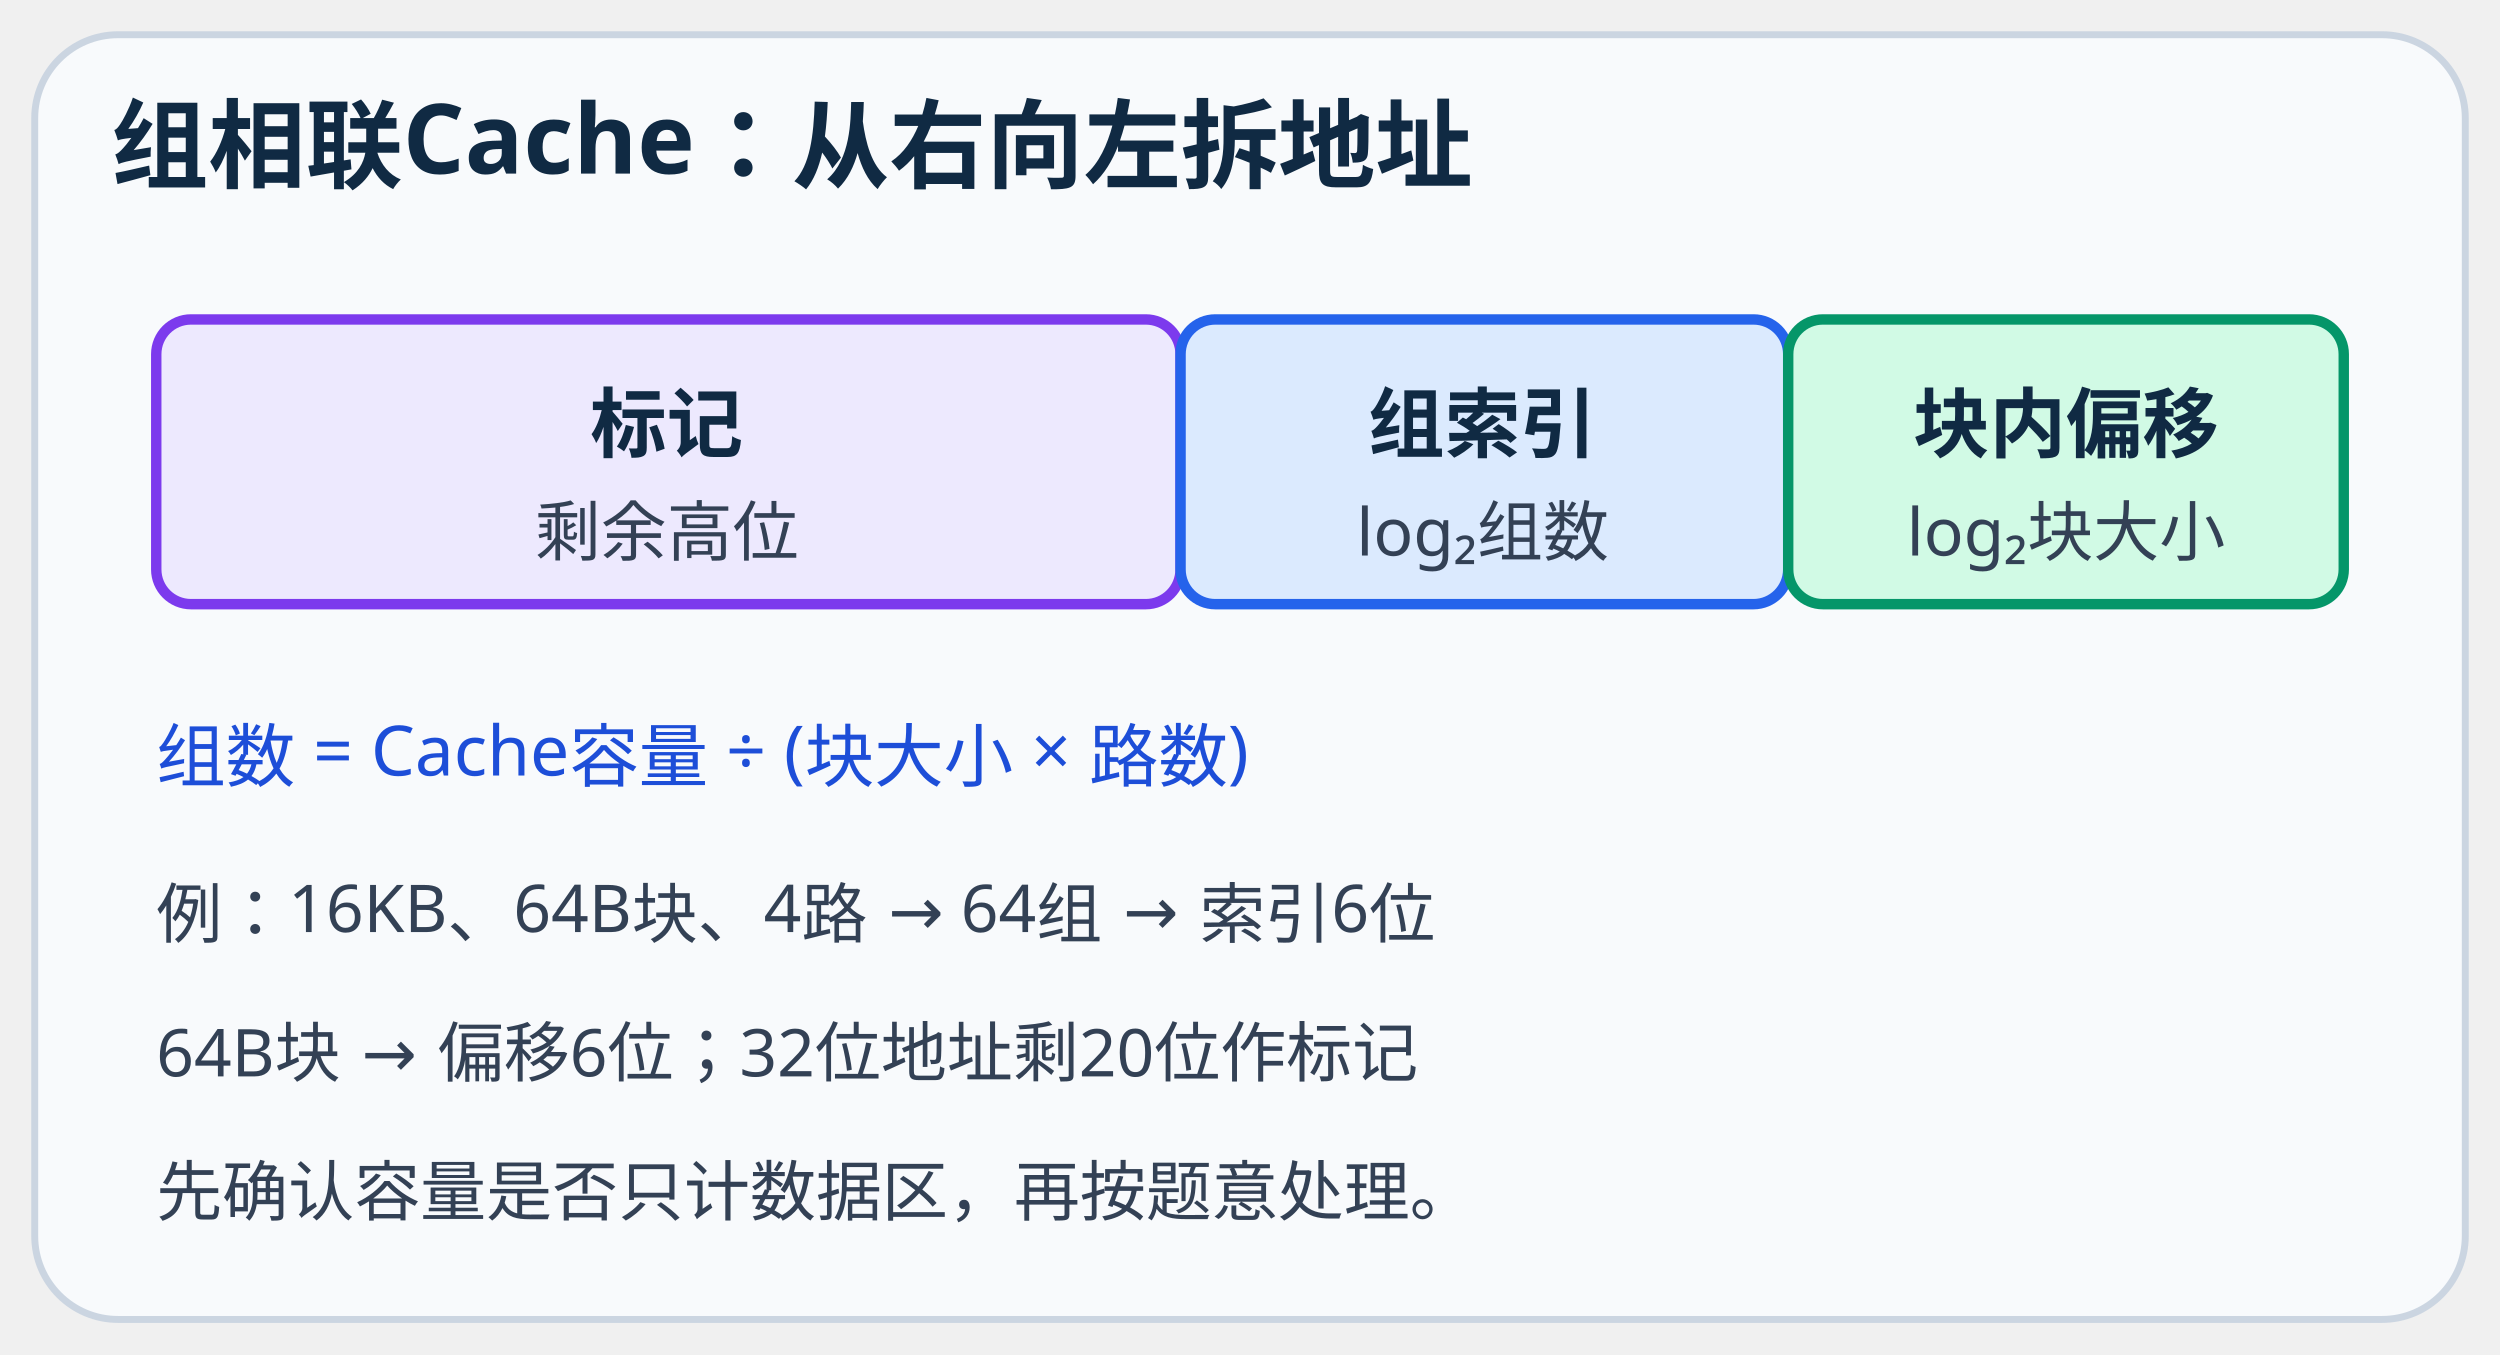
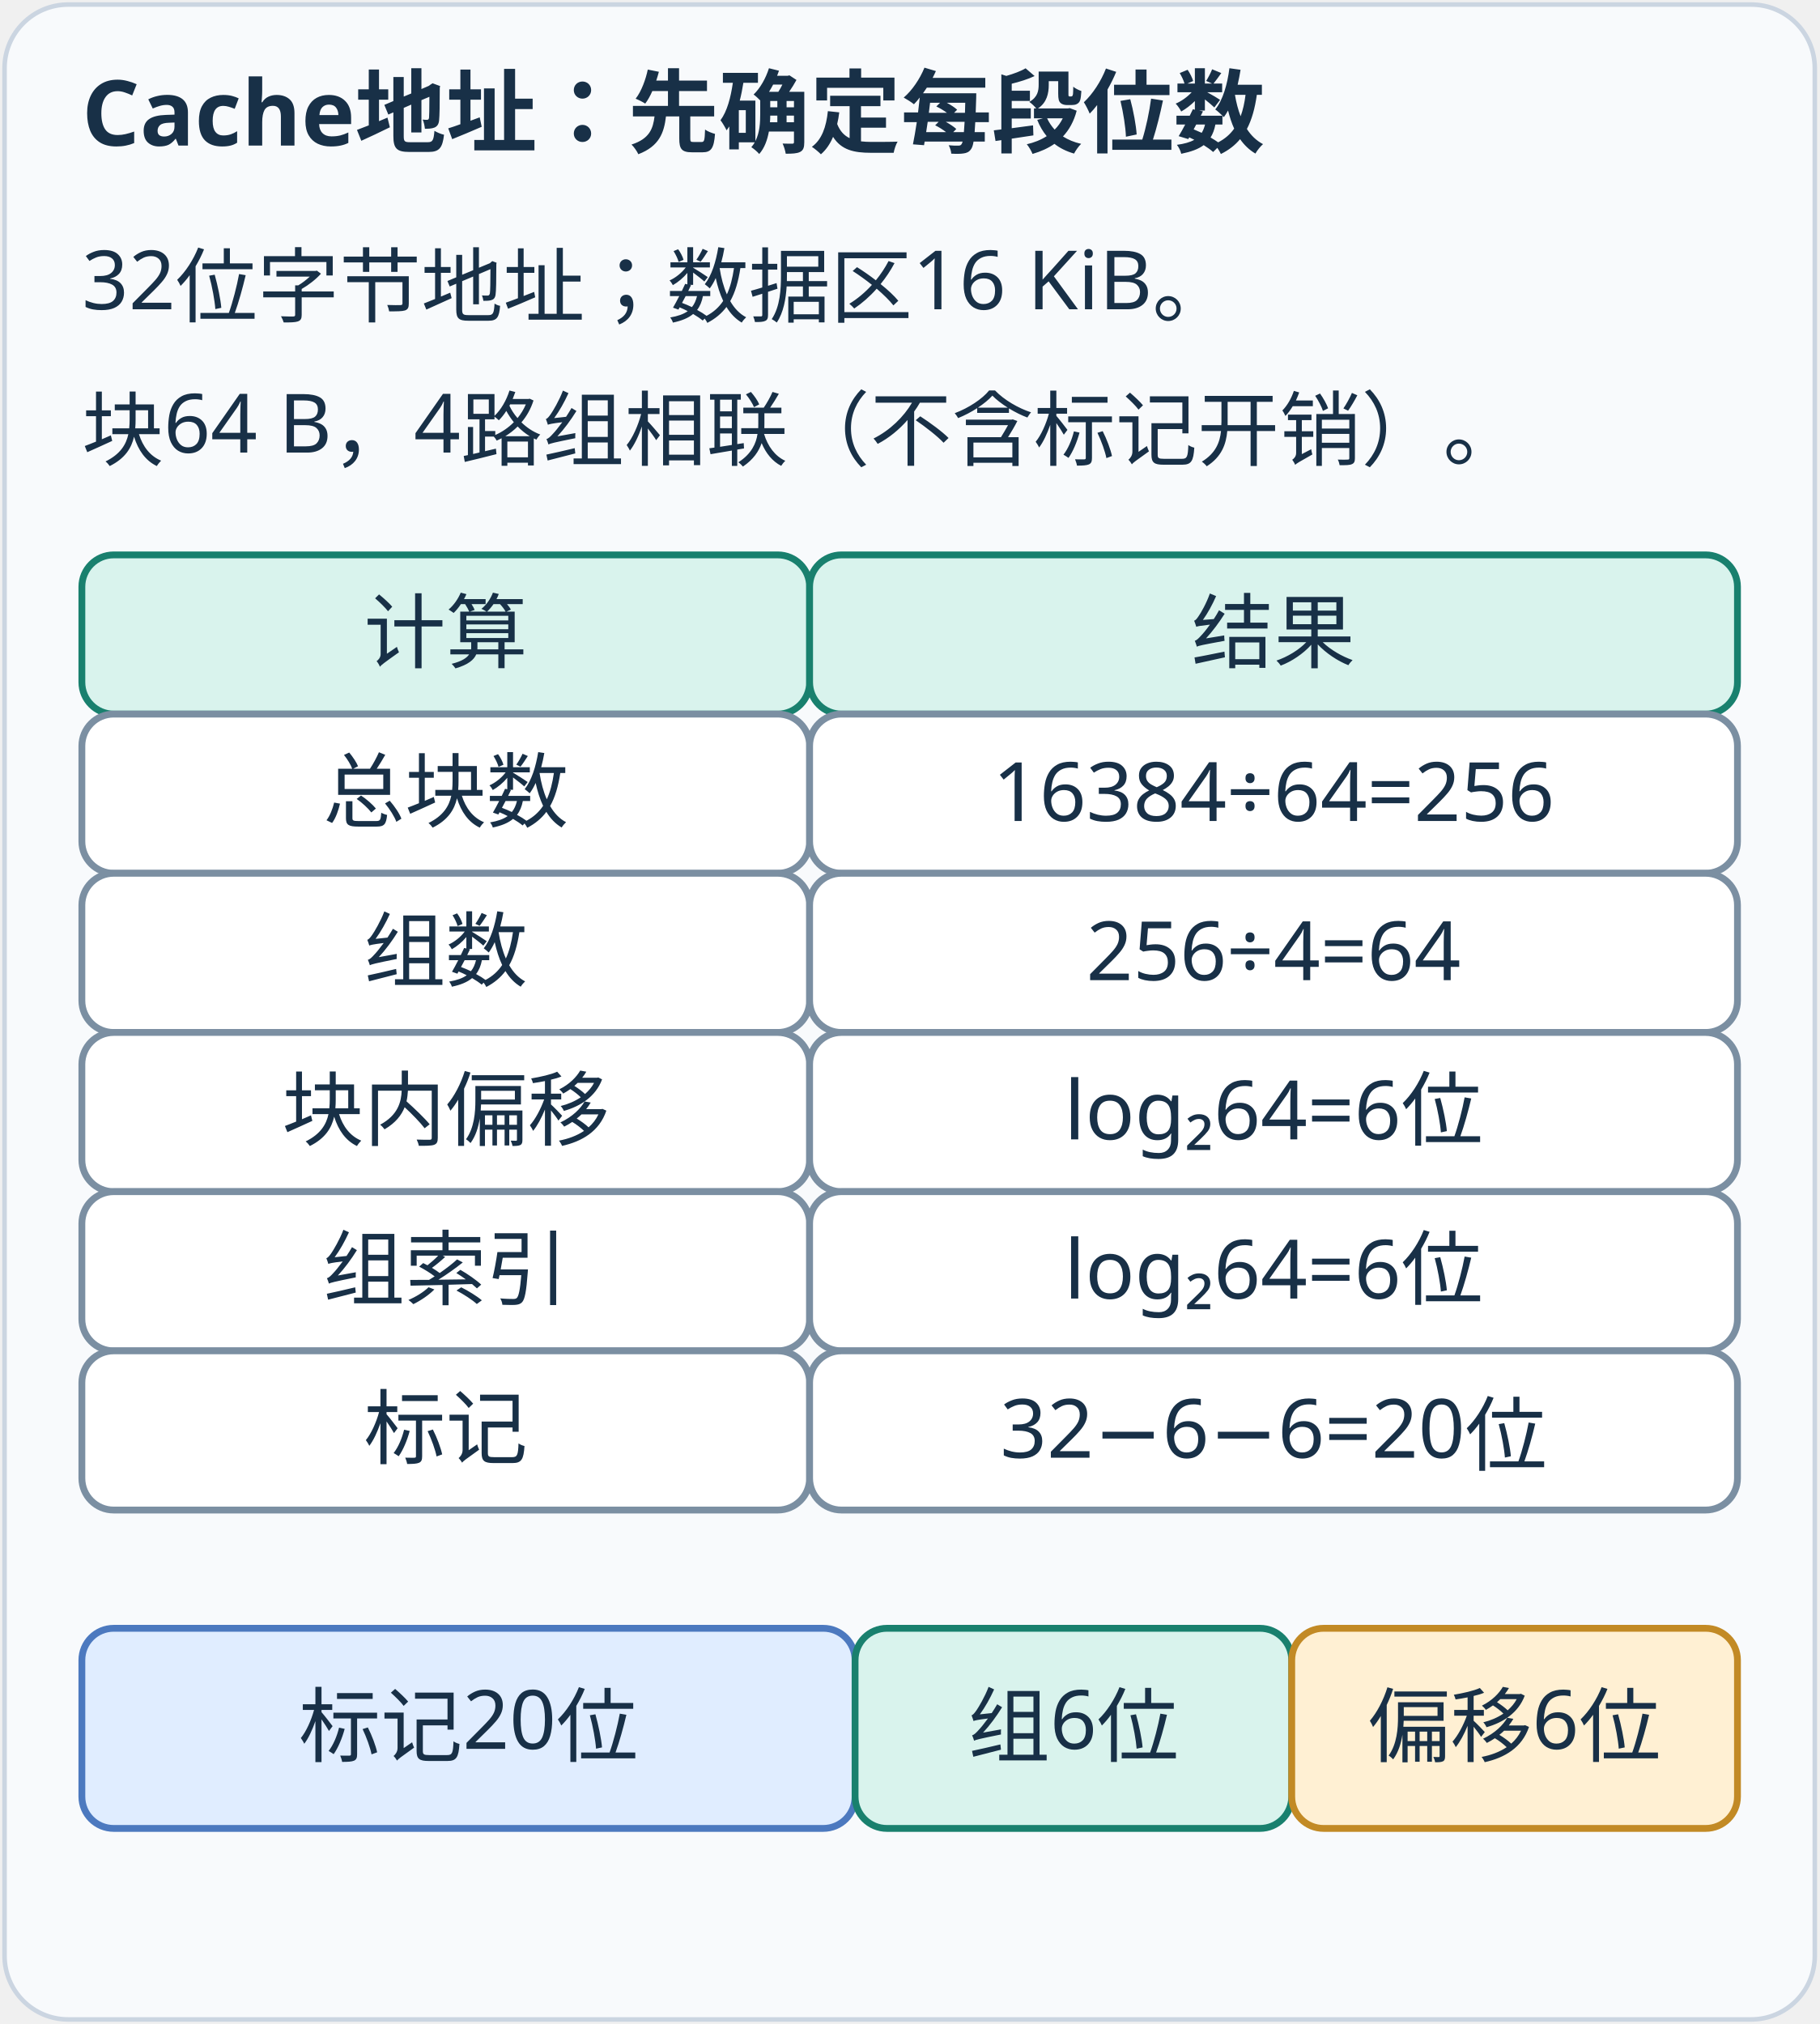
- <svg xmlns="http://www.w3.org/2000/svg" viewBox="0 0 720 390" role="img" aria-labelledby="title desc">
+ <svg xmlns="http://www.w3.org/2000/svg" width="400" height="445" viewBox="0 0 400 445" role="img" aria-labelledby="title">
  <defs>
-     <style>.bg{fill:#f8fafc;stroke:#cbd5e1;stroke-width:2}.tag{fill:#ede9fe;stroke:#7c3aed}.index{fill:#dbeafe;stroke:#2563eb}.offset{fill:#d1fae5;stroke:#059669}.box{stroke-width:3}.title{font:700 28px system-ui;fill:#102a43}.head{font:700 22px system-ui;fill:#102a43}.text{font:19px system-ui;fill:#334155}.code{font:20px ui-monospace;fill:#1d4ed8}@media(prefers-color-scheme:dark){.bg{fill:#142234;stroke:#30455b}.tag{fill:#332450;stroke:#b69cff}.index{fill:#17304a;stroke:#78b7ff}.offset{fill:#173f3c;stroke:#46d6c6}.title,.head{fill:#edf4fb}.text{fill:#b8c5d1}.code{fill:#a9cbff}}</style>
+     <style>text{font:18px "Microsoft YaHei",system-ui,sans-serif;fill:#183047}.title{font-size:20px;font-weight:700}.bold{font-weight:700}.bg{fill:#f8fafc;stroke:#cbd5e1}.box{fill:#fff;stroke:#7b8fa2;stroke-width:1.5}.hi{fill:#d9f3ed;stroke:#19806e;stroke-width:1.5}.blue{fill:#e0edff;stroke:#4c79bf;stroke-width:1.5}.warn{fill:#fff0d3;stroke:#c28a25;stroke-width:1.5}.line{stroke:#37768a;stroke-width:2;fill:none}@media(prefers-color-scheme:dark){text{fill:#e6eef6}.bg{fill:#142234;stroke:#405469}.box{fill:#1a2e43;stroke:#859bad}.hi{fill:#16483f;stroke:#69d7bc}.blue{fill:#193e68;stroke:#92b9fb}.warn{fill:#4b3a1e;stroke:#e4b15a}.line{stroke:#82c5d4}}</style>
+     <marker id="a" viewBox="0 0 10 10" refX="9" refY="5" markerWidth="6" markerHeight="6" orient="auto">
+       <path d="M0 0L10 5L0 10Z" fill="#47879b" />
+     </marker>
  </defs>
-   <rect class="bg" x="10" y="10" width="700" height="370" rx="24" />
-   <text class="title" x="32" y="52">组相联Cache：从右向左拆地址</text>
-   <rect class="tag box" x="45" y="92" width="295" height="82" rx="10" />
-   <rect class="index box" x="340" y="92" width="175" height="82" rx="10" />
-   <rect class="offset box" x="515" y="92" width="160" height="82" rx="10" />
-   <text class="head" x="192" y="130" text-anchor="middle">标记</text>
-   <text class="text" x="192" y="160" text-anchor="middle">剩余高位</text>
-   <text class="head" x="427" y="130" text-anchor="middle">组索引</text>
-   <text class="text" x="427" y="160" text-anchor="middle">log₂组数</text>
-   <text class="head" x="595" y="130" text-anchor="middle">块内偏移</text>
-   <text class="text" x="595" y="160" text-anchor="middle">log₂块大小</text>
-   <text class="code" x="45" y="225">组数 = Cache容量 ÷ (块大小 × 路数)</text>
-   <text class="text" x="45" y="270">例：16KB、64B块、4路 → 64组 → 索引6位</text>
-   <text class="text" x="45" y="310">64B块 → 偏移6位；32位地址剩20位作标记</text>
-   <text class="text" x="45" y="350">先确认容量是否只计数据区，再按题意处理。</text>
+   <rect class="bg" x="1" y="1" width="398" height="443" rx="14" />
+   <text x="18" y="32" class="title">Cache地址：先确定每段位数</text>
+   <text x="18" y="68" class="">32位字节地址；数据区16 KiB。</text>
+   <text x="18" y="101" class="">块64 B，4路组相联（不含标记开销）。</text>
+   <rect class="hi" x="18" y="122" width="160" height="35" rx="7" />
+   <text x="98.0" y="145.5" class="" text-anchor="middle">计算</text>
+   <rect class="hi" x="178" y="122" width="204" height="35" rx="7" />
+   <text x="280.0" y="145.5" class="" text-anchor="middle">结果</text>
+   <rect class="box" x="18" y="157" width="160" height="35" rx="7" />
+   <text x="98.0" y="180.5" class="" text-anchor="middle">总块数</text>
+   <rect class="box" x="178" y="157" width="204" height="35" rx="7" />
+   <text x="280.0" y="180.5" class="" text-anchor="middle">16384÷64=256</text>
+   <rect class="box" x="18" y="192" width="160" height="35" rx="7" />
+   <text x="98.0" y="215.5" class="" text-anchor="middle">组数</text>
+   <rect class="box" x="178" y="192" width="204" height="35" rx="7" />
+   <text x="280.0" y="215.5" class="" text-anchor="middle">256÷4=64</text>
+   <rect class="box" x="18" y="227" width="160" height="35" rx="7" />
+   <text x="98.0" y="250.5" class="" text-anchor="middle">块内偏移</text>
+   <rect class="box" x="178" y="227" width="204" height="35" rx="7" />
+   <text x="280.0" y="250.5" class="" text-anchor="middle">log₂64=6位</text>
+   <rect class="box" x="18" y="262" width="160" height="35" rx="7" />
+   <text x="98.0" y="285.5" class="" text-anchor="middle">组索引</text>
+   <rect class="box" x="178" y="262" width="204" height="35" rx="7" />
+   <text x="280.0" y="285.5" class="" text-anchor="middle">log₂64=6位</text>
+   <rect class="box" x="18" y="297" width="160" height="35" rx="7" />
+   <text x="98.0" y="320.5" class="" text-anchor="middle">标记</text>
+   <rect class="box" x="178" y="297" width="204" height="35" rx="7" />
+   <text x="280.0" y="320.5" class="" text-anchor="middle">32−6−6=20位</text>
+   <rect class="blue" x="18" y="358" width="170" height="44" rx="7" />
+   <text x="103.0" y="386.0" class="" text-anchor="middle">标记20位</text>
+   <rect class="hi" x="188" y="358" width="96" height="44" rx="7" />
+   <text x="236.0" y="386.0" class="" text-anchor="middle">组6位</text>
+   <rect class="warn" x="284" y="358" width="98" height="44" rx="7" />
+   <text x="333.0" y="386.0" class="" text-anchor="middle">偏移6位</text>
</svg>
